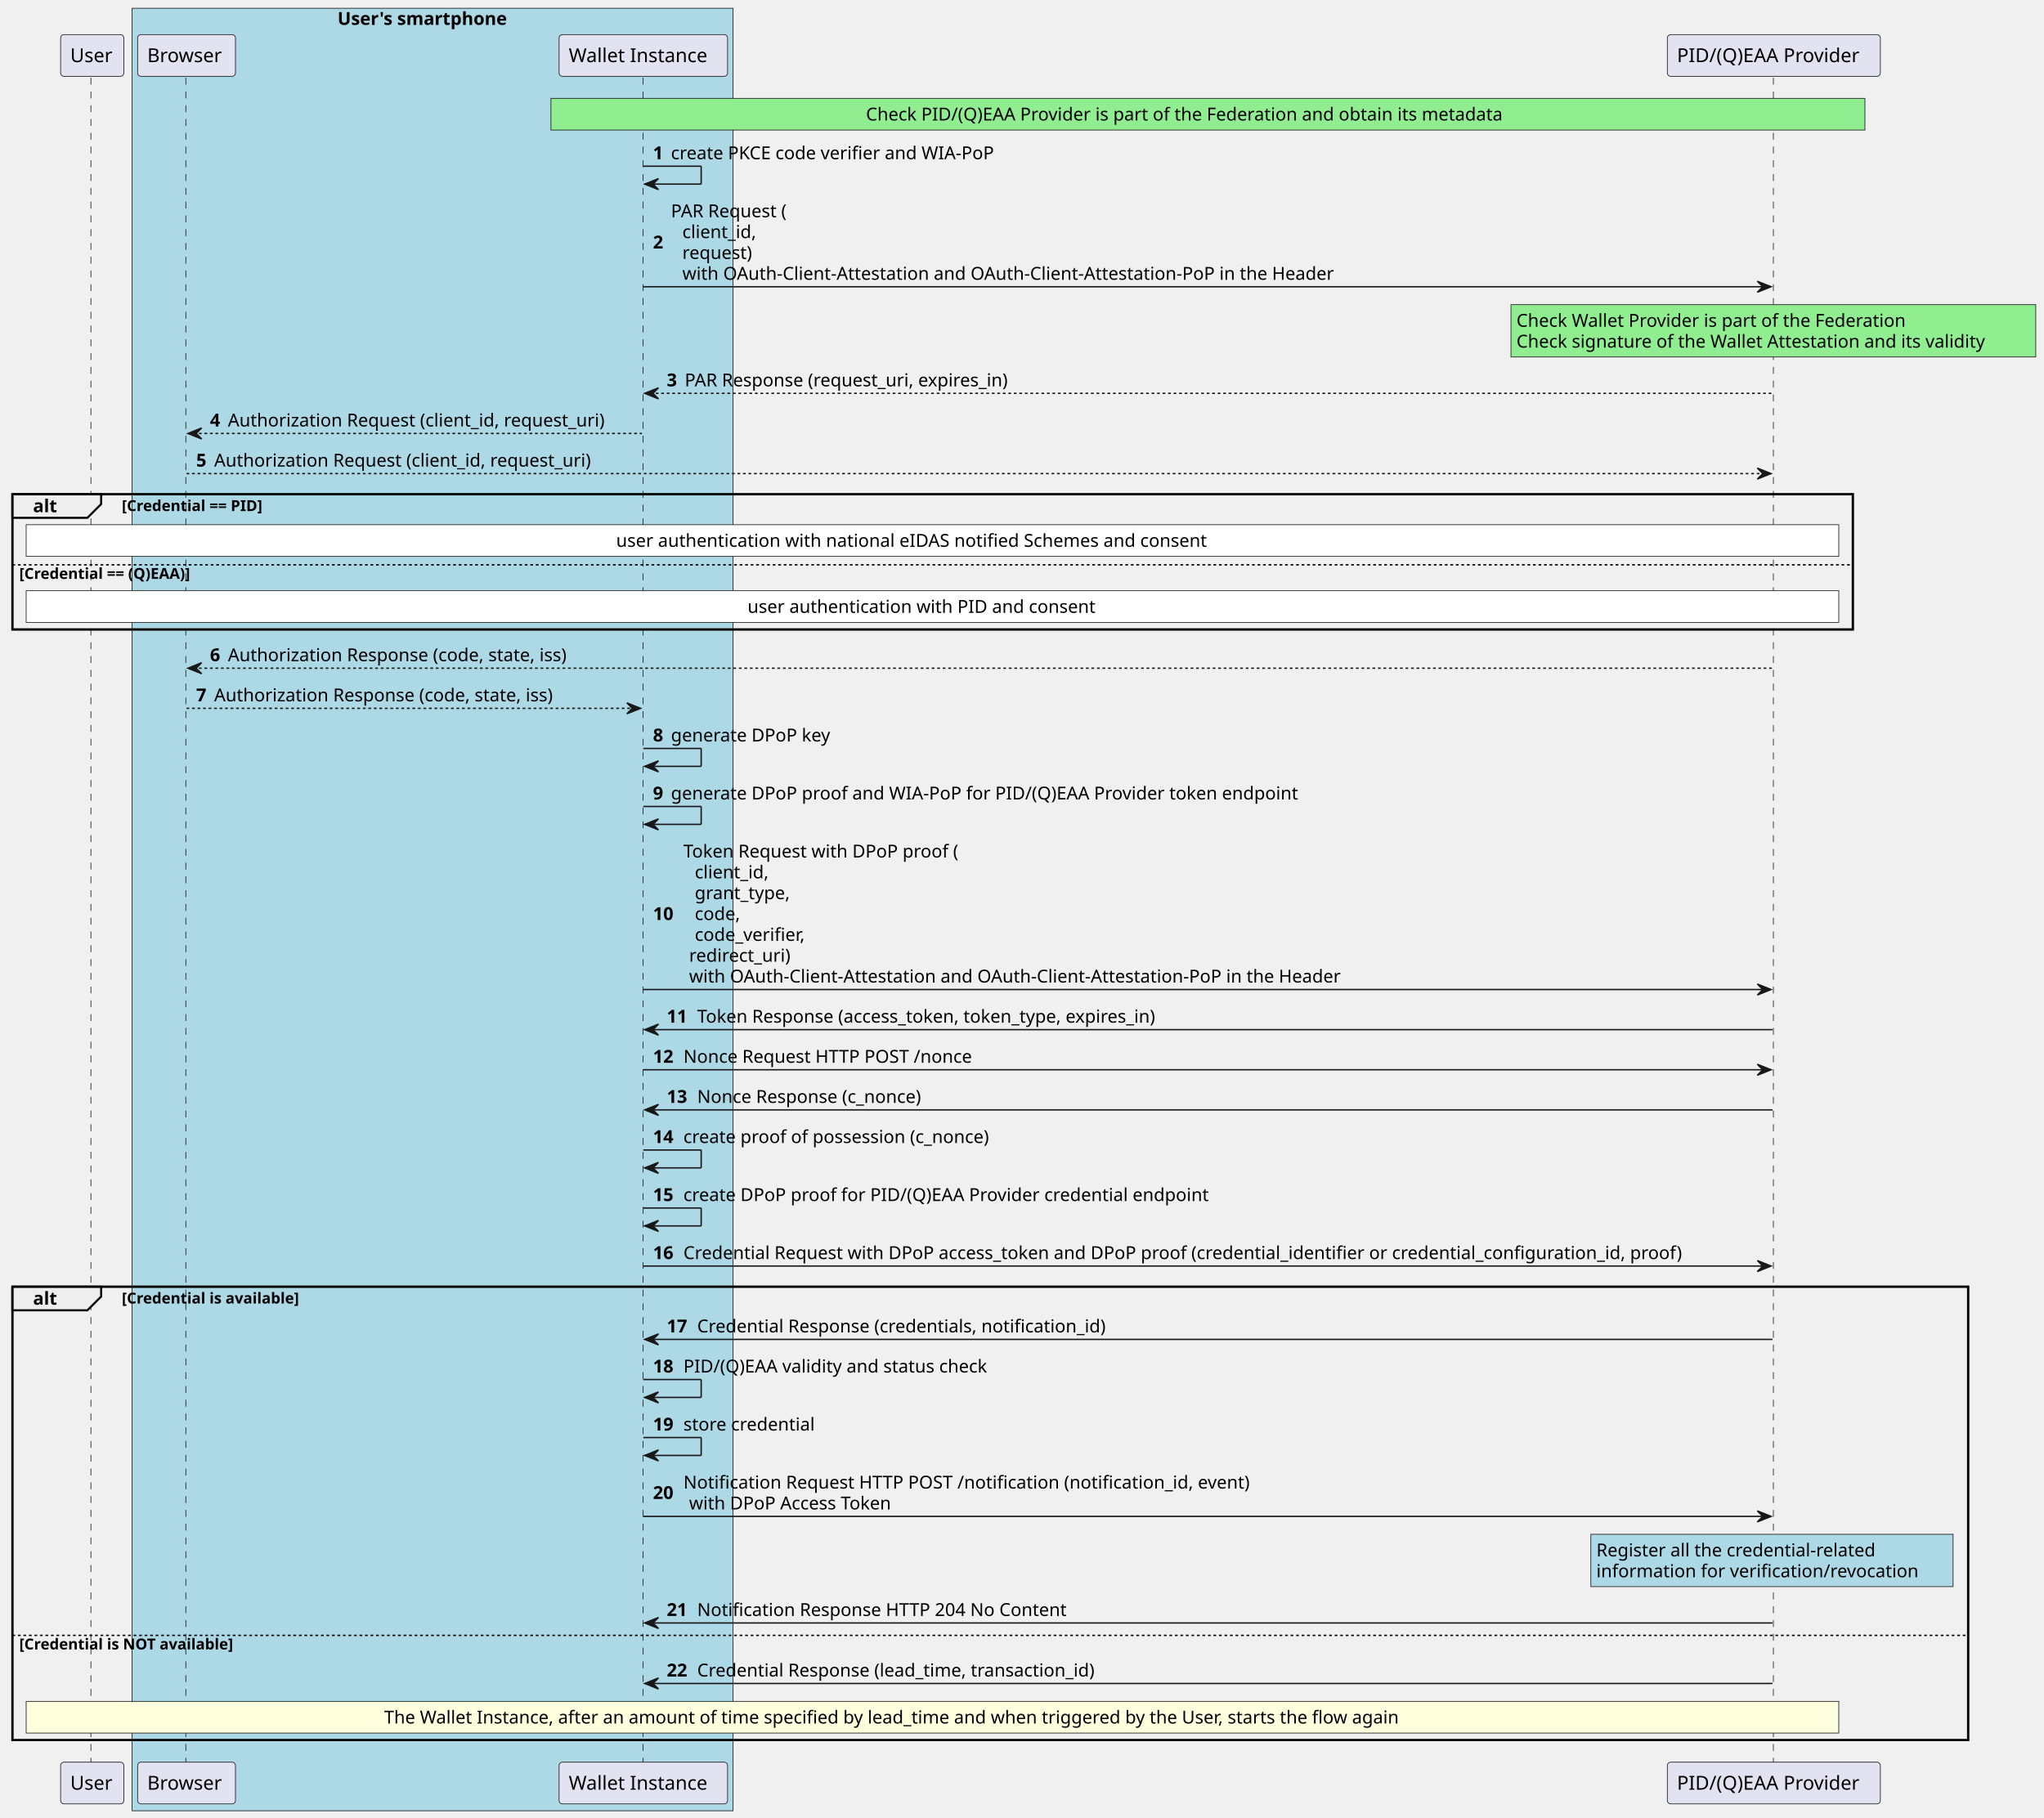
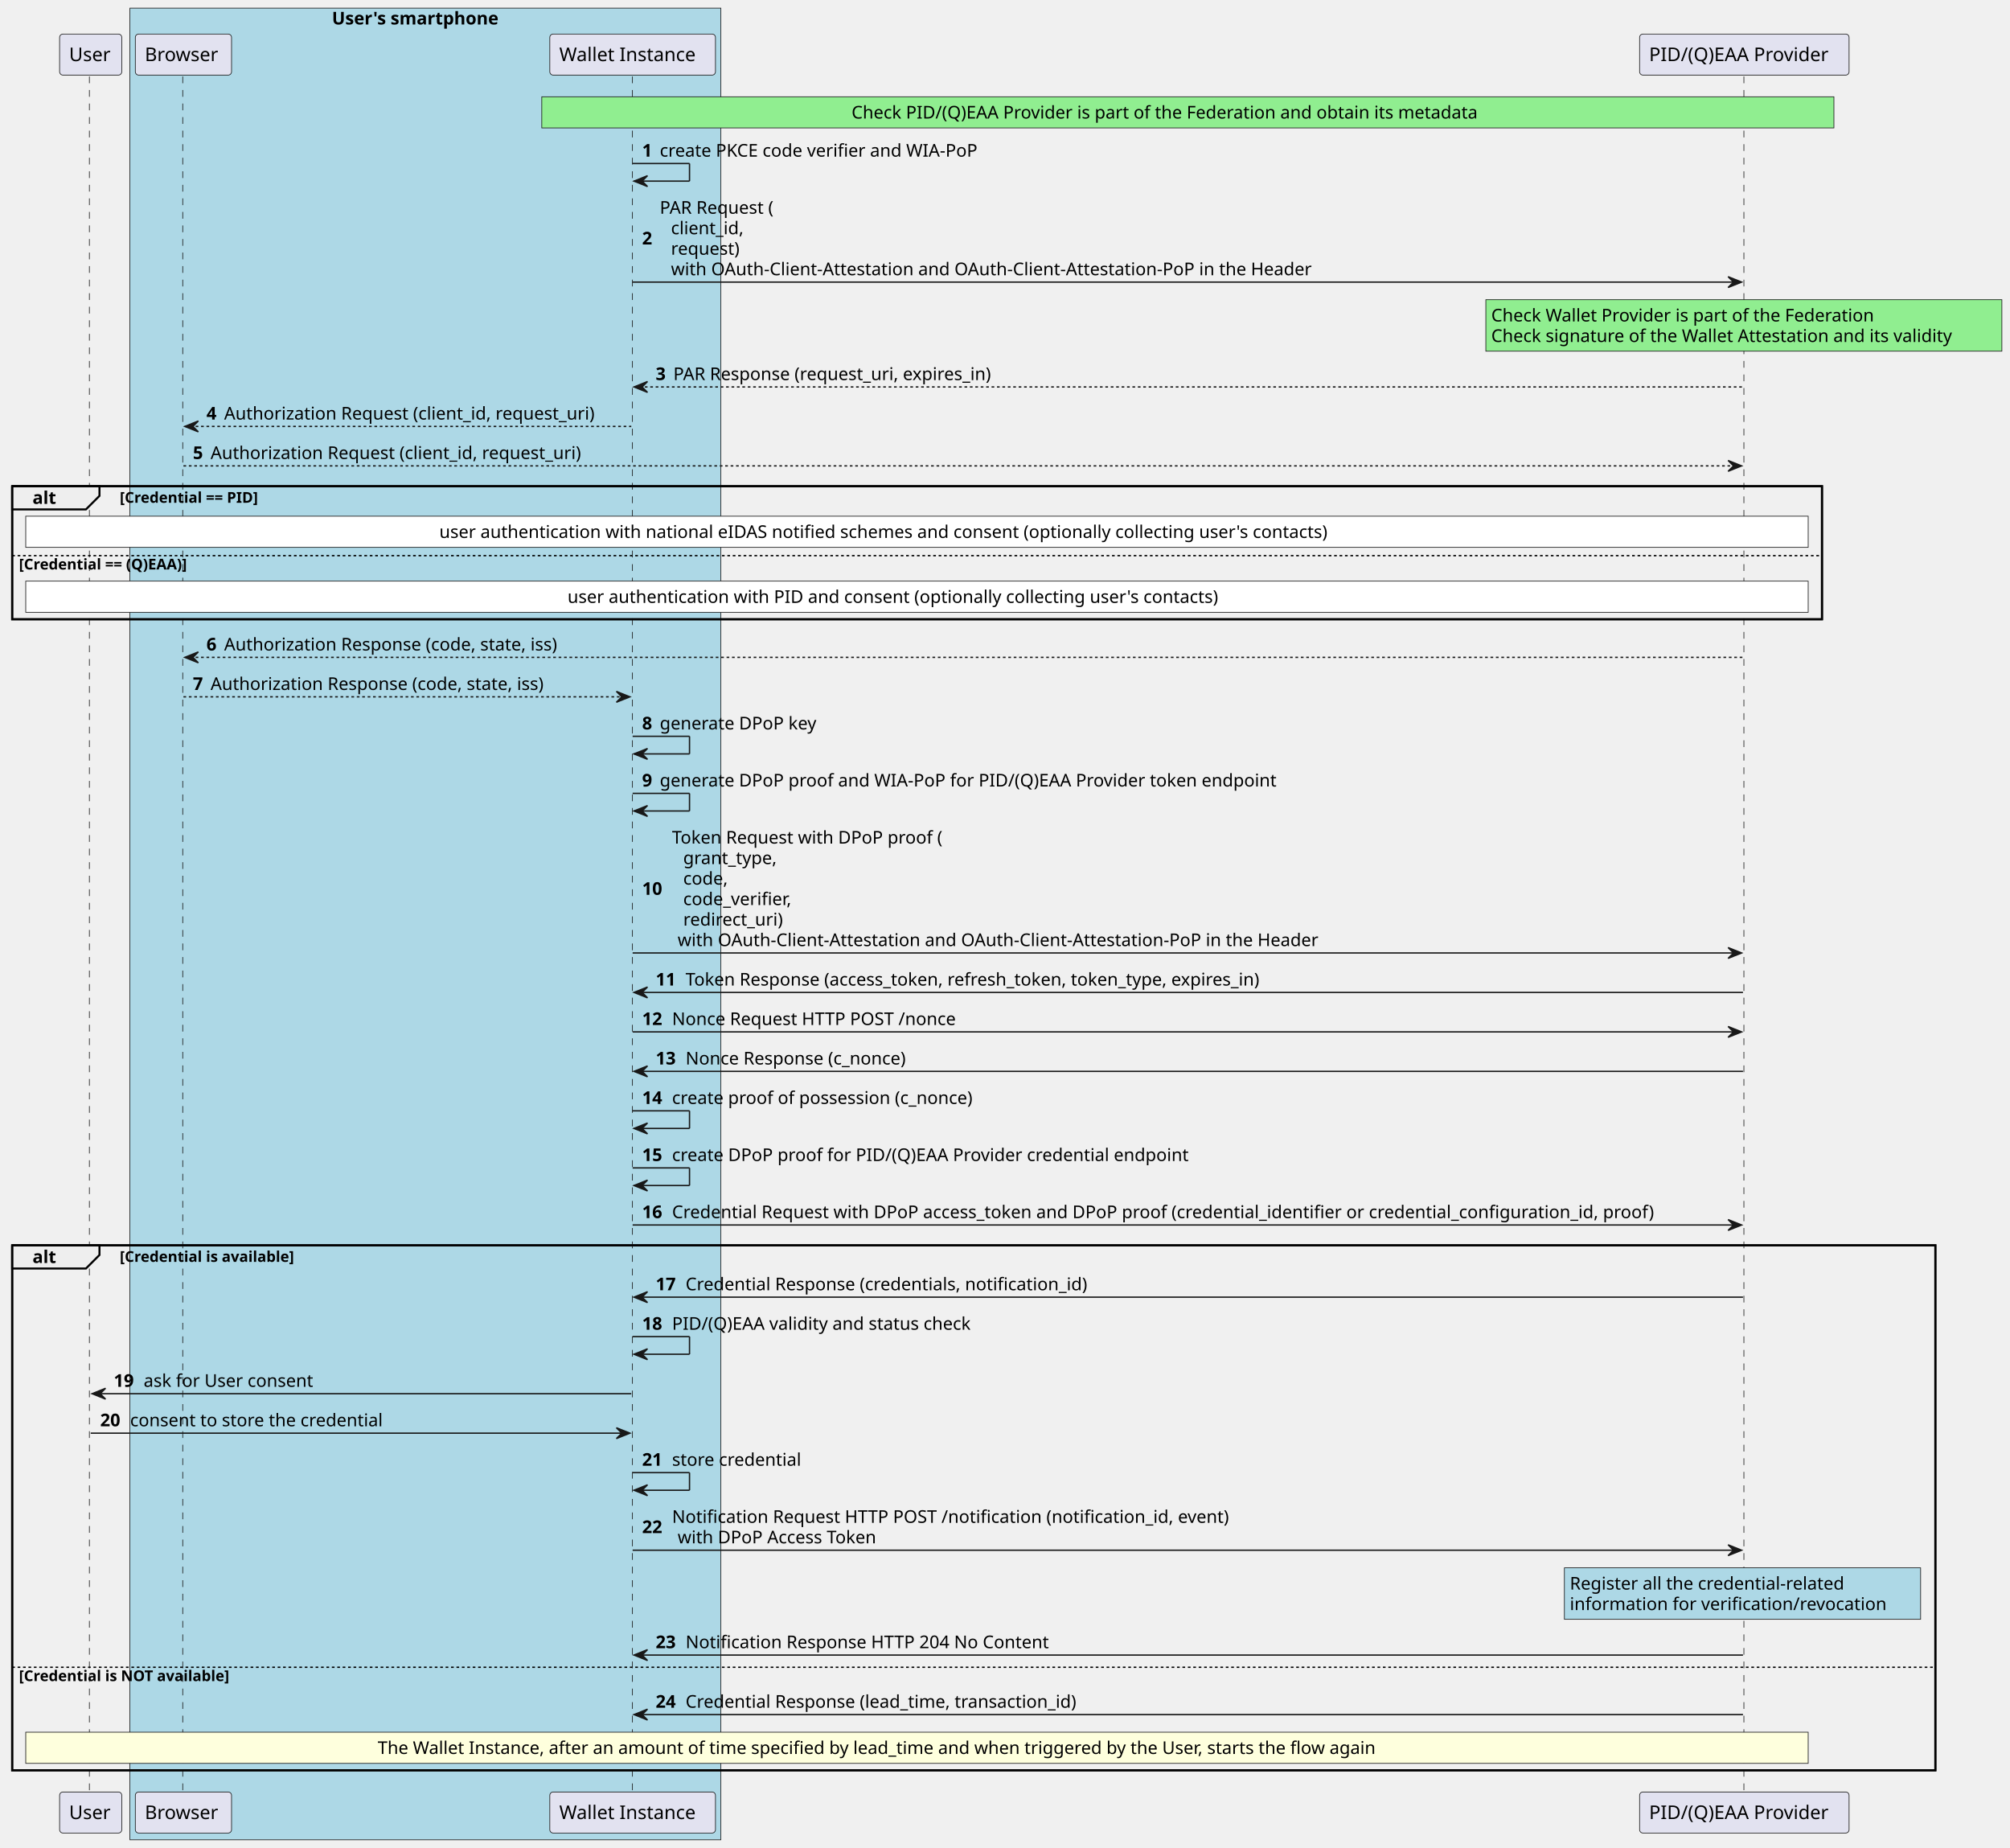
- <svg xmlns="http://www.w3.org/2000/svg" contentStyleType="text/css" data-diagram-type="SEQUENCE" height="1320px" preserveAspectRatio="none" style="width:1484px;height:1320px;background:#FFFFFF;" version="1.1" viewBox="0 0 1484 1320" width="1484px" zoomAndPan="magnify">
+ <svg xmlns="http://www.w3.org/2000/svg" contentStyleType="text/css" data-diagram-type="SEQUENCE" height="1364px" preserveAspectRatio="none" style="width:1484px;height:1364px;background:#FFFFFF;" version="1.1" viewBox="0 0 1484 1364" width="1484px" zoomAndPan="magnify">
  <defs />
  <g>
-     <rect fill="#ADD8E6" height="1308.914" style="stroke:#181818;stroke-width:0.5;" width="436.317" x="95.91" y="6" />
+     <rect fill="#ADD8E6" height="1352.047" style="stroke:#181818;stroke-width:0.5;" width="436.317" x="95.91" y="6" />
    <text fill="#000000" font-family="sans-serif" font-size="13" font-weight="bold" lengthAdjust="spacing" textLength="138.011" x="245.063" y="18.067">User's smartphone</text>
    <rect fill="#FFFFFF" fill-opacity="0" height="98.203" style="stroke:#000000;stroke-width:1.5;" width="1336.188" x="9" y="358.891" />
-     <rect fill="#FFFFFF" fill-opacity="0" height="329.266" style="stroke:#000000;stroke-width:1.5;" width="1419.899" x="9" y="934.352" />
-     <g>
-       <rect fill="#FFFFFF" fill-opacity="0" height="1224.188" width="8" x="62.955" y="56.43" />
-       <line style="stroke:#181818;stroke-width:0.5;stroke-dasharray:5.0,5.0;" x1="66" x2="66" y1="56.43" y2="1280.617" />
-     </g>
-     <g>
-       <rect fill="#FFFFFF" fill-opacity="0" height="1224.188" width="8" x="131.43" y="56.43" />
-       <line style="stroke:#181818;stroke-width:0.5;stroke-dasharray:5.0,5.0;" x1="134.91" x2="134.91" y1="56.43" y2="1280.617" />
-     </g>
-     <g>
-       <rect fill="#FFFFFF" fill-opacity="0" height="1224.188" width="8" x="463.076" y="56.43" />
-       <line style="stroke:#181818;stroke-width:0.5;stroke-dasharray:5.0,5.0;" x1="466.925" x2="466.925" y1="56.43" y2="1280.617" />
-     </g>
-     <g>
-       <rect fill="#FFFFFF" fill-opacity="0" height="1224.188" width="8" x="1283.86" y="56.43" />
-       <line style="stroke:#181818;stroke-width:0.5;stroke-dasharray:5.0,5.0;" x1="1287.532" x2="1287.532" y1="56.43" y2="1280.617" />
+     <rect fill="#FFFFFF" fill-opacity="0" height="387.531" style="stroke:#000000;stroke-width:1.5;" width="1419.899" x="9" y="919.219" />
+     <g>
+       <rect fill="#FFFFFF" fill-opacity="0" height="1267.32" width="8" x="62.955" y="56.43" />
+       <line style="stroke:#181818;stroke-width:0.5;stroke-dasharray:5.0,5.0;" x1="66" x2="66" y1="56.43" y2="1323.75" />
+     </g>
+     <g>
+       <rect fill="#FFFFFF" fill-opacity="0" height="1267.32" width="8" x="131.43" y="56.43" />
+       <line style="stroke:#181818;stroke-width:0.5;stroke-dasharray:5.0,5.0;" x1="134.91" x2="134.91" y1="56.43" y2="1323.75" />
+     </g>
+     <g>
+       <rect fill="#FFFFFF" fill-opacity="0" height="1267.32" width="8" x="463.076" y="56.43" />
+       <line style="stroke:#181818;stroke-width:0.5;stroke-dasharray:5.0,5.0;" x1="466.925" x2="466.925" y1="56.43" y2="1323.75" />
+     </g>
+     <g>
+       <rect fill="#FFFFFF" fill-opacity="0" height="1267.32" width="8" x="1283.86" y="56.43" />
+       <line style="stroke:#181818;stroke-width:0.5;stroke-dasharray:5.0,5.0;" x1="1287.532" x2="1287.532" y1="56.43" y2="1323.75" />
    </g>
    <g>
      <rect fill="#E2E2F0" height="30.297" rx="2.5" ry="2.5" style="stroke:#181818;stroke-width:0.5;" width="45.91" x="44" y="25.133" />
      <text fill="#000000" font-family="sans-serif" font-size="14" lengthAdjust="spacing" textLength="31.91" x="51" y="45.128">User</text>
    </g>
    <g>
-       <rect fill="#E2E2F0" height="30.297" rx="2.5" ry="2.5" style="stroke:#181818;stroke-width:0.5;" width="45.91" x="44" y="1279.617" />
-       <text fill="#000000" font-family="sans-serif" font-size="14" lengthAdjust="spacing" textLength="31.91" x="51" y="1299.612">User</text>
+       <rect fill="#E2E2F0" height="30.297" rx="2.5" ry="2.5" style="stroke:#181818;stroke-width:0.5;" width="45.91" x="44" y="1322.75" />
+       <text fill="#000000" font-family="sans-serif" font-size="14" lengthAdjust="spacing" textLength="31.91" x="51" y="1342.745">User</text>
    </g>
    <g>
      <rect fill="#E2E2F0" height="30.297" rx="2.5" ry="2.5" style="stroke:#181818;stroke-width:0.5;" width="71.039" x="99.91" y="25.133" />
      <text fill="#000000" font-family="sans-serif" font-size="14" lengthAdjust="spacing" textLength="57.039" x="106.91" y="45.128">Browser</text>
    </g>
    <g>
-       <rect fill="#E2E2F0" height="30.297" rx="2.5" ry="2.5" style="stroke:#181818;stroke-width:0.5;" width="71.039" x="99.91" y="1279.617" />
-       <text fill="#000000" font-family="sans-serif" font-size="14" lengthAdjust="spacing" textLength="57.039" x="106.91" y="1299.612">Browser</text>
+       <rect fill="#E2E2F0" height="30.297" rx="2.5" ry="2.5" style="stroke:#181818;stroke-width:0.5;" width="71.039" x="99.91" y="1322.75" />
+       <text fill="#000000" font-family="sans-serif" font-size="14" lengthAdjust="spacing" textLength="57.039" x="106.91" y="1342.745">Browser</text>
    </g>
    <g>
      <rect fill="#E2E2F0" height="30.297" rx="2.5" ry="2.5" style="stroke:#181818;stroke-width:0.5;" width="122.302" x="405.925" y="25.133" />
      <text fill="#000000" font-family="sans-serif" font-size="14" lengthAdjust="spacing" textLength="108.302" x="412.925" y="45.128">Wallet Instance</text>
    </g>
    <g>
-       <rect fill="#E2E2F0" height="30.297" rx="2.5" ry="2.5" style="stroke:#181818;stroke-width:0.5;" width="122.302" x="405.925" y="1279.617" />
-       <text fill="#000000" font-family="sans-serif" font-size="14" lengthAdjust="spacing" textLength="108.302" x="412.925" y="1299.612">Wallet Instance</text>
+       <rect fill="#E2E2F0" height="30.297" rx="2.5" ry="2.5" style="stroke:#181818;stroke-width:0.5;" width="122.302" x="405.925" y="1322.75" />
+       <text fill="#000000" font-family="sans-serif" font-size="14" lengthAdjust="spacing" textLength="108.302" x="412.925" y="1342.745">Wallet Instance</text>
    </g>
    <g>
      <rect fill="#E2E2F0" height="30.297" rx="2.5" ry="2.5" style="stroke:#181818;stroke-width:0.5;" width="154.656" x="1210.532" y="25.133" />
      <text fill="#000000" font-family="sans-serif" font-size="14" lengthAdjust="spacing" textLength="140.656" x="1217.532" y="45.128">PID/(Q)EAA Provider</text>
    </g>
    <g>
-       <rect fill="#E2E2F0" height="30.297" rx="2.5" ry="2.5" style="stroke:#181818;stroke-width:0.5;" width="154.656" x="1210.532" y="1279.617" />
-       <text fill="#000000" font-family="sans-serif" font-size="14" lengthAdjust="spacing" textLength="140.656" x="1217.532" y="1299.612">PID/(Q)EAA Provider</text>
+       <rect fill="#E2E2F0" height="30.297" rx="2.5" ry="2.5" style="stroke:#181818;stroke-width:0.5;" width="154.656" x="1210.532" y="1322.75" />
+       <text fill="#000000" font-family="sans-serif" font-size="14" lengthAdjust="spacing" textLength="140.656" x="1217.532" y="1342.745">PID/(Q)EAA Provider</text>
    </g>
    <rect fill="#90EE90" height="23" style="stroke:#181818;stroke-width:0.5;" width="954" x="400" y="71.43" />
    <text fill="#000000" font-family="sans-serif" font-size="13" lengthAdjust="spacing" textLength="496.837" x="628.713" y="87.497">Check PID/(Q)EAA Provider is part of the Federation and obtain its metadata</text>
    <g>
      <line style="stroke:#181818;stroke-width:1;" x1="467.076" x2="509.076" y1="120.695" y2="120.695" />
      <line style="stroke:#181818;stroke-width:1;" x1="509.076" x2="509.076" y1="120.695" y2="133.695" />
      <line style="stroke:#181818;stroke-width:1;" x1="468.076" x2="509.076" y1="133.695" y2="133.695" />
      <polygon fill="#181818" points="478.076,129.695,468.076,133.695,478.076,137.695,474.076,133.695" style="stroke:#181818;stroke-width:1;" />
      <text fill="#000000" font-family="sans-serif" font-size="13" font-weight="bold" lengthAdjust="spacing" textLength="9.045" x="474.076" y="115.629">1</text>
      <text fill="#000000" font-family="sans-serif" font-size="13" lengthAdjust="spacing" textLength="251.761" x="487.122" y="115.629">create PKCE code verifier and WIA-PoP</text>
    </g>
    <g>
      <polygon fill="#181818" points="1275.86,204.227,1285.86,208.227,1275.86,212.227,1279.86,208.227" style="stroke:#181818;stroke-width:1;" />
      <line style="stroke:#181818;stroke-width:1;" x1="467.076" x2="1281.86" y1="208.227" y2="208.227" />
      <text fill="#000000" font-family="sans-serif" font-size="13" font-weight="bold" lengthAdjust="spacing" textLength="9.045" x="474.076" y="180.461">2</text>
      <text fill="#000000" font-family="sans-serif" font-size="13" lengthAdjust="spacing" textLength="92.492" x="487.122" y="157.762">PAR Request (</text>
      <text fill="#000000" font-family="sans-serif" font-size="13" lengthAdjust="spacing" textLength="58.202" x="495.386" y="172.895">client_id,</text>
      <text fill="#000000" font-family="sans-serif" font-size="13" lengthAdjust="spacing" textLength="54.774" x="495.386" y="188.028">request)</text>
      <text fill="#000000" font-family="sans-serif" font-size="13" lengthAdjust="spacing" textLength="504.759" x="495.386" y="203.161">with OAuth-Client-Attestation and OAuth-Client-Attestation-PoP in the Header</text>
    </g>
    <rect fill="#90EE90" height="38" style="stroke:#181818;stroke-width:0.5;" width="381" x="1097" y="221.227" />
    <text fill="#000000" font-family="sans-serif" font-size="13" lengthAdjust="spacing" textLength="304.941" x="1101" y="237.293">Check Wallet Provider is part of the Federation</text>
    <text fill="#000000" font-family="sans-serif" font-size="13" lengthAdjust="spacing" textLength="368.875" x="1101" y="252.426">Check signature of the Wallet Attestation and its validity</text>
    <g>
      <polygon fill="#181818" points="478.076,281.625,468.076,285.625,478.076,289.625,474.076,285.625" style="stroke:#181818;stroke-width:1;" />
      <line style="stroke:#181818;stroke-width:1;stroke-dasharray:2.0,2.0;" x1="472.076" x2="1286.86" y1="285.625" y2="285.625" />
      <text fill="#000000" font-family="sans-serif" font-size="13" font-weight="bold" lengthAdjust="spacing" textLength="9.045" x="484.076" y="280.559">3</text>
      <text fill="#000000" font-family="sans-serif" font-size="13" lengthAdjust="spacing" textLength="254.877" x="497.122" y="280.559">PAR Response (request_uri, expires_in)</text>
    </g>
    <g>
      <polygon fill="#181818" points="146.43,310.758,136.43,314.758,146.43,318.758,142.43,314.758" style="stroke:#181818;stroke-width:1;" />
      <line style="stroke:#181818;stroke-width:1;stroke-dasharray:2.0,2.0;" x1="140.43" x2="466.076" y1="314.758" y2="314.758" />
      <text fill="#000000" font-family="sans-serif" font-size="13" font-weight="bold" lengthAdjust="spacing" textLength="9.045" x="152.43" y="309.692">4</text>
      <text fill="#000000" font-family="sans-serif" font-size="13" lengthAdjust="spacing" textLength="294.601" x="165.475" y="309.692">Authorization Request (client_id, request_uri)</text>
    </g>
    <g>
      <polygon fill="#181818" points="1275.86,339.891,1285.86,343.891,1275.86,347.891,1279.86,343.891" style="stroke:#181818;stroke-width:1;" />
      <line style="stroke:#181818;stroke-width:1;stroke-dasharray:2.0,2.0;" x1="135.43" x2="1281.86" y1="343.891" y2="343.891" />
      <text fill="#000000" font-family="sans-serif" font-size="13" font-weight="bold" lengthAdjust="spacing" textLength="9.045" x="142.43" y="338.825">5</text>
      <text fill="#000000" font-family="sans-serif" font-size="13" lengthAdjust="spacing" textLength="294.601" x="155.475" y="338.825">Authorization Request (client_id, request_uri)</text>
    </g>
    <path d="M9,358.891 L73.443,358.891 L73.443,366.023 L63.443,376.023 L9,376.023 L9,358.891 " fill="#EEEEEE" style="stroke:#000000;stroke-width:1.5;" />
    <rect fill="#FFFFFF" fill-opacity="0" height="98.203" style="stroke:#000000;stroke-width:1.5;" width="1336.188" x="9" y="358.891" />
    <text fill="#000000" font-family="sans-serif" font-size="13" font-weight="bold" lengthAdjust="spacing" textLength="19.443" x="24" y="371.957">alt</text>
    <text fill="#000000" font-family="sans-serif" font-size="11" font-weight="bold" lengthAdjust="spacing" textLength="121.779" x="88.443" y="371.101">[Credential == PID]</text>
    <rect fill="#FFFFFF" height="23" style="stroke:#181818;stroke-width:0.5;" width="1316" x="19" y="381.023" />
-     <text fill="#000000" font-family="sans-serif" font-size="13" lengthAdjust="spacing" textLength="459.488" x="447.35" y="397.09">user authentication with national eIDAS notified Schemes and consent</text>
+     <text fill="#000000" font-family="sans-serif" font-size="13" lengthAdjust="spacing" textLength="705.466" x="324.361" y="397.09">user authentication with national eIDAS notified schemes and consent (optionally collecting user's contacts)</text>
    <line style="stroke:#000000;stroke-width:1;stroke-dasharray:2.0,2.0;" x1="9" x2="1345.188" y1="410.156" y2="410.156" />
    <text fill="#000000" font-family="sans-serif" font-size="11" font-weight="bold" lengthAdjust="spacing" textLength="149.467" x="14" y="420.367">[Credential == (Q)EAA)]</text>
    <rect fill="#FFFFFF" height="23" style="stroke:#181818;stroke-width:0.5;" width="1316" x="19" y="428.961" />
-     <text fill="#000000" font-family="sans-serif" font-size="13" lengthAdjust="spacing" textLength="268.69" x="542.749" y="445.028">user authentication with PID and consent</text>
+     <text fill="#000000" font-family="sans-serif" font-size="13" lengthAdjust="spacing" textLength="516.147" x="419.021" y="445.028">user authentication with PID and consent (optionally collecting user's contacts)</text>
    <g>
      <polygon fill="#181818" points="146.43,481.227,136.43,485.227,146.43,489.227,142.43,485.227" style="stroke:#181818;stroke-width:1;" />
      <line style="stroke:#181818;stroke-width:1;stroke-dasharray:2.0,2.0;" x1="140.43" x2="1286.86" y1="485.227" y2="485.227" />
      <text fill="#000000" font-family="sans-serif" font-size="13" font-weight="bold" lengthAdjust="spacing" textLength="9.045" x="152.43" y="480.161">6</text>
      <text fill="#000000" font-family="sans-serif" font-size="13" lengthAdjust="spacing" textLength="266.468" x="165.475" y="480.161">Authorization Response (code, state, iss)</text>
    </g>
    <g>
      <polygon fill="#181818" points="455.076,510.359,465.076,514.359,455.076,518.359,459.076,514.359" style="stroke:#181818;stroke-width:1;" />
      <line style="stroke:#181818;stroke-width:1;stroke-dasharray:2.0,2.0;" x1="135.43" x2="461.076" y1="514.359" y2="514.359" />
      <text fill="#000000" font-family="sans-serif" font-size="13" font-weight="bold" lengthAdjust="spacing" textLength="9.045" x="142.43" y="509.293">7</text>
      <text fill="#000000" font-family="sans-serif" font-size="13" lengthAdjust="spacing" textLength="266.468" x="155.475" y="509.293">Authorization Response (code, state, iss)</text>
    </g>
    <g>
      <line style="stroke:#181818;stroke-width:1;" x1="467.076" x2="509.076" y1="543.492" y2="543.492" />
      <line style="stroke:#181818;stroke-width:1;" x1="509.076" x2="509.076" y1="543.492" y2="556.492" />
      <line style="stroke:#181818;stroke-width:1;" x1="468.076" x2="509.076" y1="556.492" y2="556.492" />
      <polygon fill="#181818" points="478.076,552.492,468.076,556.492,478.076,560.492,474.076,556.492" style="stroke:#181818;stroke-width:1;" />
      <text fill="#000000" font-family="sans-serif" font-size="13" font-weight="bold" lengthAdjust="spacing" textLength="9.045" x="474.076" y="538.426">8</text>
      <text fill="#000000" font-family="sans-serif" font-size="13" lengthAdjust="spacing" textLength="124.02" x="487.122" y="538.426">generate DPoP key</text>
    </g>
    <g>
      <line style="stroke:#181818;stroke-width:1;" x1="467.076" x2="509.076" y1="585.625" y2="585.625" />
      <line style="stroke:#181818;stroke-width:1;" x1="509.076" x2="509.076" y1="585.625" y2="598.625" />
      <line style="stroke:#181818;stroke-width:1;" x1="468.076" x2="509.076" y1="598.625" y2="598.625" />
      <polygon fill="#181818" points="478.076,594.625,468.076,598.625,478.076,602.625,474.076,598.625" style="stroke:#181818;stroke-width:1;" />
      <text fill="#000000" font-family="sans-serif" font-size="13" font-weight="bold" lengthAdjust="spacing" textLength="9.045" x="474.076" y="580.559">9</text>
      <text fill="#000000" font-family="sans-serif" font-size="13" lengthAdjust="spacing" textLength="480.981" x="487.122" y="580.559">generate DPoP proof and WIA-PoP for PID/(Q)EAA Provider token endpoint</text>
    </g>
    <g>
-       <polygon fill="#181818" points="1275.86,714.555,1285.86,718.555,1275.86,722.555,1279.86,718.555" style="stroke:#181818;stroke-width:1;" />
-       <line style="stroke:#181818;stroke-width:1;" x1="467.076" x2="1281.86" y1="718.555" y2="718.555" />
-       <text fill="#000000" font-family="sans-serif" font-size="13" font-weight="bold" lengthAdjust="spacing" textLength="18.091" x="474.076" y="668.09">10</text>
+       <polygon fill="#181818" points="1275.86,699.422,1285.86,703.422,1275.86,707.422,1279.86,703.422" style="stroke:#181818;stroke-width:1;" />
+       <line style="stroke:#181818;stroke-width:1;" x1="467.076" x2="1281.86" y1="703.422" y2="703.422" />
+       <text fill="#000000" font-family="sans-serif" font-size="13" font-weight="bold" lengthAdjust="spacing" textLength="18.091" x="474.076" y="660.524">10</text>
      <text fill="#000000" font-family="sans-serif" font-size="13" lengthAdjust="spacing" textLength="214.087" x="496.167" y="622.692">Token Request with DPoP proof (</text>
-       <text fill="#000000" font-family="sans-serif" font-size="13" lengthAdjust="spacing" textLength="58.202" x="504.432" y="637.825">client_id,</text>
-       <text fill="#000000" font-family="sans-serif" font-size="13" lengthAdjust="spacing" textLength="74.572" x="504.432" y="652.957">grant_type,</text>
-       <text fill="#000000" font-family="sans-serif" font-size="13" lengthAdjust="spacing" textLength="35.483" x="504.432" y="668.09">code,</text>
-       <text fill="#000000" font-family="sans-serif" font-size="13" lengthAdjust="spacing" textLength="88.163" x="504.432" y="683.223">code_verifier,</text>
-       <text fill="#000000" font-family="sans-serif" font-size="13" lengthAdjust="spacing" textLength="79.561" x="500.299" y="698.356">redirect_uri)</text>
-       <text fill="#000000" font-family="sans-serif" font-size="13" lengthAdjust="spacing" textLength="504.759" x="500.299" y="713.489">with OAuth-Client-Attestation and OAuth-Client-Attestation-PoP in the Header</text>
-     </g>
-     <g>
-       <polygon fill="#181818" points="478.076,743.688,468.076,747.688,478.076,751.688,474.076,747.688" style="stroke:#181818;stroke-width:1;" />
-       <line style="stroke:#181818;stroke-width:1;" x1="472.076" x2="1286.86" y1="747.688" y2="747.688" />
-       <text fill="#000000" font-family="sans-serif" font-size="13" font-weight="bold" lengthAdjust="spacing" textLength="18.091" x="484.076" y="742.622">11</text>
-       <text fill="#000000" font-family="sans-serif" font-size="13" lengthAdjust="spacing" textLength="363.118" x="506.167" y="742.622">Token Response (access_token, token_type, expires_in)</text>
-     </g>
-     <g>
-       <polygon fill="#181818" points="1275.86,772.82,1285.86,776.82,1275.86,780.82,1279.86,776.82" style="stroke:#181818;stroke-width:1;" />
-       <line style="stroke:#181818;stroke-width:1;" x1="467.076" x2="1281.86" y1="776.82" y2="776.82" />
-       <text fill="#000000" font-family="sans-serif" font-size="13" font-weight="bold" lengthAdjust="spacing" textLength="18.091" x="474.076" y="771.754">12</text>
-       <text fill="#000000" font-family="sans-serif" font-size="13" lengthAdjust="spacing" textLength="222.701" x="496.167" y="771.754">Nonce Request HTTP POST /nonce</text>
-     </g>
-     <g>
-       <polygon fill="#181818" points="478.076,801.953,468.076,805.953,478.076,809.953,474.076,805.953" style="stroke:#181818;stroke-width:1;" />
-       <line style="stroke:#181818;stroke-width:1;" x1="472.076" x2="1286.86" y1="805.953" y2="805.953" />
-       <text fill="#000000" font-family="sans-serif" font-size="13" font-weight="bold" lengthAdjust="spacing" textLength="18.091" x="484.076" y="800.887">13</text>
-       <text fill="#000000" font-family="sans-serif" font-size="13" lengthAdjust="spacing" textLength="175.716" x="506.167" y="800.887">Nonce Response (c_nonce)</text>
-     </g>
-     <g>
-       <line style="stroke:#181818;stroke-width:1;" x1="467.076" x2="509.076" y1="835.086" y2="835.086" />
-       <line style="stroke:#181818;stroke-width:1;" x1="509.076" x2="509.076" y1="835.086" y2="848.086" />
-       <line style="stroke:#181818;stroke-width:1;" x1="468.076" x2="509.076" y1="848.086" y2="848.086" />
-       <polygon fill="#181818" points="478.076,844.086,468.076,848.086,478.076,852.086,474.076,848.086" style="stroke:#181818;stroke-width:1;" />
-       <text fill="#000000" font-family="sans-serif" font-size="13" font-weight="bold" lengthAdjust="spacing" textLength="18.091" x="474.076" y="830.02">14</text>
-       <text fill="#000000" font-family="sans-serif" font-size="13" lengthAdjust="spacing" textLength="239.161" x="496.167" y="830.02">create proof of possession (c_nonce)</text>
-     </g>
-     <g>
-       <line style="stroke:#181818;stroke-width:1;" x1="467.076" x2="509.076" y1="877.219" y2="877.219" />
-       <line style="stroke:#181818;stroke-width:1;" x1="509.076" x2="509.076" y1="877.219" y2="890.219" />
-       <line style="stroke:#181818;stroke-width:1;" x1="468.076" x2="509.076" y1="890.219" y2="890.219" />
-       <polygon fill="#181818" points="478.076,886.219,468.076,890.219,478.076,894.219,474.076,890.219" style="stroke:#181818;stroke-width:1;" />
-       <text fill="#000000" font-family="sans-serif" font-size="13" font-weight="bold" lengthAdjust="spacing" textLength="18.091" x="474.076" y="872.153">15</text>
-       <text fill="#000000" font-family="sans-serif" font-size="13" lengthAdjust="spacing" textLength="405.463" x="496.167" y="872.153">create DPoP proof for PID/(Q)EAA Provider credential endpoint</text>
-     </g>
-     <g>
-       <polygon fill="#181818" points="1275.86,915.352,1285.86,919.352,1275.86,923.352,1279.86,919.352" style="stroke:#181818;stroke-width:1;" />
-       <line style="stroke:#181818;stroke-width:1;" x1="467.076" x2="1281.86" y1="919.352" y2="919.352" />
-       <text fill="#000000" font-family="sans-serif" font-size="13" font-weight="bold" lengthAdjust="spacing" textLength="18.091" x="474.076" y="914.286">16</text>
-       <text fill="#000000" font-family="sans-serif" font-size="13" lengthAdjust="spacing" textLength="774.693" x="496.167" y="914.286">Credential Request with DPoP access_token and DPoP proof (credential_identifier or credential_configuration_id, proof)</text>
-     </g>
-     <path d="M9,934.352 L73.443,934.352 L73.443,941.484 L63.443,951.484 L9,951.484 L9,934.352 " fill="#EEEEEE" style="stroke:#000000;stroke-width:1.5;" />
-     <rect fill="#FFFFFF" fill-opacity="0" height="329.266" style="stroke:#000000;stroke-width:1.5;" width="1419.899" x="9" y="934.352" />
-     <text fill="#000000" font-family="sans-serif" font-size="13" font-weight="bold" lengthAdjust="spacing" textLength="19.443" x="24" y="947.418">alt</text>
-     <text fill="#000000" font-family="sans-serif" font-size="11" font-weight="bold" lengthAdjust="spacing" textLength="148.462" x="88.443" y="946.562">[Credential is available]</text>
-     <g>
-       <polygon fill="#181818" points="478.076,968.617,468.076,972.617,478.076,976.617,474.076,972.617" style="stroke:#181818;stroke-width:1;" />
-       <line style="stroke:#181818;stroke-width:1;" x1="472.076" x2="1286.86" y1="972.617" y2="972.617" />
-       <text fill="#000000" font-family="sans-serif" font-size="13" font-weight="bold" lengthAdjust="spacing" textLength="18.091" x="484.076" y="967.551">17</text>
-       <text fill="#000000" font-family="sans-serif" font-size="13" lengthAdjust="spacing" textLength="320.398" x="506.167" y="967.551">Credential Response (credentials, notification_id)</text>
-     </g>
-     <g>
-       <line style="stroke:#181818;stroke-width:1;" x1="467.076" x2="509.076" y1="1001.75" y2="1001.75" />
-       <line style="stroke:#181818;stroke-width:1;" x1="509.076" x2="509.076" y1="1001.75" y2="1014.75" />
-       <line style="stroke:#181818;stroke-width:1;" x1="468.076" x2="509.076" y1="1014.75" y2="1014.75" />
-       <polygon fill="#181818" points="478.076,1010.75,468.076,1014.75,478.076,1018.75,474.076,1014.75" style="stroke:#181818;stroke-width:1;" />
-       <text fill="#000000" font-family="sans-serif" font-size="13" font-weight="bold" lengthAdjust="spacing" textLength="18.091" x="474.076" y="996.684">18</text>
-       <text fill="#000000" font-family="sans-serif" font-size="13" lengthAdjust="spacing" textLength="238.97" x="496.167" y="996.684">PID/(Q)EAA validity and status check</text>
-     </g>
-     <g>
-       <line style="stroke:#181818;stroke-width:1;" x1="467.076" x2="509.076" y1="1043.883" y2="1043.883" />
-       <line style="stroke:#181818;stroke-width:1;" x1="509.076" x2="509.076" y1="1043.883" y2="1056.883" />
-       <line style="stroke:#181818;stroke-width:1;" x1="468.076" x2="509.076" y1="1056.883" y2="1056.883" />
-       <polygon fill="#181818" points="478.076,1052.883,468.076,1056.883,478.076,1060.883,474.076,1056.883" style="stroke:#181818;stroke-width:1;" />
-       <text fill="#000000" font-family="sans-serif" font-size="13" font-weight="bold" lengthAdjust="spacing" textLength="18.091" x="474.076" y="1038.817">19</text>
-       <text fill="#000000" font-family="sans-serif" font-size="13" lengthAdjust="spacing" textLength="102.565" x="496.167" y="1038.817">store credential</text>
-     </g>
-     <g>
-       <polygon fill="#181818" points="1275.86,1097.148,1285.86,1101.148,1275.86,1105.148,1279.86,1101.148" style="stroke:#181818;stroke-width:1;" />
-       <line style="stroke:#181818;stroke-width:1;" x1="467.076" x2="1281.86" y1="1101.148" y2="1101.148" />
-       <text fill="#000000" font-family="sans-serif" font-size="13" font-weight="bold" lengthAdjust="spacing" textLength="18.091" x="474.076" y="1088.516">20</text>
-       <text fill="#000000" font-family="sans-serif" font-size="13" lengthAdjust="spacing" textLength="440.794" x="496.167" y="1080.95">Notification Request HTTP POST /notification (notification_id, event)</text>
-       <text fill="#000000" font-family="sans-serif" font-size="13" lengthAdjust="spacing" textLength="158.012" x="500.299" y="1096.082">with DPoP Access Token</text>
-     </g>
-     <rect fill="#ADD8E6" height="38" style="stroke:#181818;stroke-width:0.5;" width="263" x="1155" y="1114.148" />
-     <text fill="#000000" font-family="sans-serif" font-size="13" lengthAdjust="spacing" textLength="219.254" x="1159" y="1130.215">Register all the credential-related</text>
-     <text fill="#000000" font-family="sans-serif" font-size="13" lengthAdjust="spacing" textLength="247.635" x="1159" y="1145.348">information for verification/revocation</text>
-     <g>
-       <polygon fill="#181818" points="478.076,1174.547,468.076,1178.547,478.076,1182.547,474.076,1178.547" style="stroke:#181818;stroke-width:1;" />
-       <line style="stroke:#181818;stroke-width:1;" x1="472.076" x2="1286.86" y1="1178.547" y2="1178.547" />
-       <text fill="#000000" font-family="sans-serif" font-size="13" font-weight="bold" lengthAdjust="spacing" textLength="18.091" x="484.076" y="1173.481">21</text>
-       <text fill="#000000" font-family="sans-serif" font-size="13" lengthAdjust="spacing" textLength="285.962" x="506.167" y="1173.481">Notification Response HTTP 204 No Content</text>
-     </g>
-     <line style="stroke:#000000;stroke-width:1;stroke-dasharray:2.0,2.0;" x1="9" x2="1428.899" y1="1187.547" y2="1187.547" />
-     <text fill="#000000" font-family="sans-serif" font-size="11" font-weight="bold" lengthAdjust="spacing" textLength="178.352" x="14" y="1197.757">[Credential is NOT available]</text>
-     <g>
-       <polygon fill="#181818" points="478.076,1218.484,468.076,1222.484,478.076,1226.484,474.076,1222.484" style="stroke:#181818;stroke-width:1;" />
-       <line style="stroke:#181818;stroke-width:1;" x1="472.076" x2="1286.86" y1="1222.484" y2="1222.484" />
-       <text fill="#000000" font-family="sans-serif" font-size="13" font-weight="bold" lengthAdjust="spacing" textLength="18.091" x="484.076" y="1217.418">22</text>
-       <text fill="#000000" font-family="sans-serif" font-size="13" lengthAdjust="spacing" textLength="312.387" x="506.167" y="1217.418">Credential Response (lead_time, transaction_id)</text>
-     </g>
-     <rect fill="#FEFFDD" height="23" style="stroke:#181818;stroke-width:0.5;" width="1316" x="19" y="1235.484" />
-     <text fill="#000000" font-family="sans-serif" font-size="13" lengthAdjust="spacing" textLength="796.46" x="278.865" y="1251.551">The Wallet Instance, after an amount of time specified by lead_time and when triggered by the User, starts the flow again</text>
+       <text fill="#000000" font-family="sans-serif" font-size="13" lengthAdjust="spacing" textLength="74.572" x="504.432" y="637.825">grant_type,</text>
+       <text fill="#000000" font-family="sans-serif" font-size="13" lengthAdjust="spacing" textLength="35.483" x="504.432" y="652.957">code,</text>
+       <text fill="#000000" font-family="sans-serif" font-size="13" lengthAdjust="spacing" textLength="88.163" x="504.432" y="668.09">code_verifier,</text>
+       <text fill="#000000" font-family="sans-serif" font-size="13" lengthAdjust="spacing" textLength="79.561" x="504.432" y="683.223">redirect_uri)</text>
+       <text fill="#000000" font-family="sans-serif" font-size="13" lengthAdjust="spacing" textLength="504.759" x="500.299" y="698.356">with OAuth-Client-Attestation and OAuth-Client-Attestation-PoP in the Header</text>
+     </g>
+     <g>
+       <polygon fill="#181818" points="478.076,728.555,468.076,732.555,478.076,736.555,474.076,732.555" style="stroke:#181818;stroke-width:1;" />
+       <line style="stroke:#181818;stroke-width:1;" x1="472.076" x2="1286.86" y1="732.555" y2="732.555" />
+       <text fill="#000000" font-family="sans-serif" font-size="13" font-weight="bold" lengthAdjust="spacing" textLength="18.091" x="484.076" y="727.489">11</text>
+       <text fill="#000000" font-family="sans-serif" font-size="13" lengthAdjust="spacing" textLength="460.973" x="506.167" y="727.489">Token Response (access_token, refresh_token, token_type, expires_in)</text>
+     </g>
+     <g>
+       <polygon fill="#181818" points="1275.86,757.688,1285.86,761.688,1275.86,765.688,1279.86,761.688" style="stroke:#181818;stroke-width:1;" />
+       <line style="stroke:#181818;stroke-width:1;" x1="467.076" x2="1281.86" y1="761.688" y2="761.688" />
+       <text fill="#000000" font-family="sans-serif" font-size="13" font-weight="bold" lengthAdjust="spacing" textLength="18.091" x="474.076" y="756.622">12</text>
+       <text fill="#000000" font-family="sans-serif" font-size="13" lengthAdjust="spacing" textLength="222.701" x="496.167" y="756.622">Nonce Request HTTP POST /nonce</text>
+     </g>
+     <g>
+       <polygon fill="#181818" points="478.076,786.82,468.076,790.82,478.076,794.82,474.076,790.82" style="stroke:#181818;stroke-width:1;" />
+       <line style="stroke:#181818;stroke-width:1;" x1="472.076" x2="1286.86" y1="790.82" y2="790.82" />
+       <text fill="#000000" font-family="sans-serif" font-size="13" font-weight="bold" lengthAdjust="spacing" textLength="18.091" x="484.076" y="785.754">13</text>
+       <text fill="#000000" font-family="sans-serif" font-size="13" lengthAdjust="spacing" textLength="175.716" x="506.167" y="785.754">Nonce Response (c_nonce)</text>
+     </g>
+     <g>
+       <line style="stroke:#181818;stroke-width:1;" x1="467.076" x2="509.076" y1="819.953" y2="819.953" />
+       <line style="stroke:#181818;stroke-width:1;" x1="509.076" x2="509.076" y1="819.953" y2="832.953" />
+       <line style="stroke:#181818;stroke-width:1;" x1="468.076" x2="509.076" y1="832.953" y2="832.953" />
+       <polygon fill="#181818" points="478.076,828.953,468.076,832.953,478.076,836.953,474.076,832.953" style="stroke:#181818;stroke-width:1;" />
+       <text fill="#000000" font-family="sans-serif" font-size="13" font-weight="bold" lengthAdjust="spacing" textLength="18.091" x="474.076" y="814.887">14</text>
+       <text fill="#000000" font-family="sans-serif" font-size="13" lengthAdjust="spacing" textLength="239.161" x="496.167" y="814.887">create proof of possession (c_nonce)</text>
+     </g>
+     <g>
+       <line style="stroke:#181818;stroke-width:1;" x1="467.076" x2="509.076" y1="862.086" y2="862.086" />
+       <line style="stroke:#181818;stroke-width:1;" x1="509.076" x2="509.076" y1="862.086" y2="875.086" />
+       <line style="stroke:#181818;stroke-width:1;" x1="468.076" x2="509.076" y1="875.086" y2="875.086" />
+       <polygon fill="#181818" points="478.076,871.086,468.076,875.086,478.076,879.086,474.076,875.086" style="stroke:#181818;stroke-width:1;" />
+       <text fill="#000000" font-family="sans-serif" font-size="13" font-weight="bold" lengthAdjust="spacing" textLength="18.091" x="474.076" y="857.02">15</text>
+       <text fill="#000000" font-family="sans-serif" font-size="13" lengthAdjust="spacing" textLength="405.463" x="496.167" y="857.02">create DPoP proof for PID/(Q)EAA Provider credential endpoint</text>
+     </g>
+     <g>
+       <polygon fill="#181818" points="1275.86,900.219,1285.86,904.219,1275.86,908.219,1279.86,904.219" style="stroke:#181818;stroke-width:1;" />
+       <line style="stroke:#181818;stroke-width:1;" x1="467.076" x2="1281.86" y1="904.219" y2="904.219" />
+       <text fill="#000000" font-family="sans-serif" font-size="13" font-weight="bold" lengthAdjust="spacing" textLength="18.091" x="474.076" y="899.153">16</text>
+       <text fill="#000000" font-family="sans-serif" font-size="13" lengthAdjust="spacing" textLength="774.693" x="496.167" y="899.153">Credential Request with DPoP access_token and DPoP proof (credential_identifier or credential_configuration_id, proof)</text>
+     </g>
+     <path d="M9,919.219 L73.443,919.219 L73.443,926.352 L63.443,936.352 L9,936.352 L9,919.219 " fill="#EEEEEE" style="stroke:#000000;stroke-width:1.5;" />
+     <rect fill="#FFFFFF" fill-opacity="0" height="387.531" style="stroke:#000000;stroke-width:1.5;" width="1419.899" x="9" y="919.219" />
+     <text fill="#000000" font-family="sans-serif" font-size="13" font-weight="bold" lengthAdjust="spacing" textLength="19.443" x="24" y="932.286">alt</text>
+     <text fill="#000000" font-family="sans-serif" font-size="11" font-weight="bold" lengthAdjust="spacing" textLength="148.462" x="88.443" y="931.429">[Credential is available]</text>
+     <g>
+       <polygon fill="#181818" points="478.076,953.484,468.076,957.484,478.076,961.484,474.076,957.484" style="stroke:#181818;stroke-width:1;" />
+       <line style="stroke:#181818;stroke-width:1;" x1="472.076" x2="1286.86" y1="957.484" y2="957.484" />
+       <text fill="#000000" font-family="sans-serif" font-size="13" font-weight="bold" lengthAdjust="spacing" textLength="18.091" x="484.076" y="952.418">17</text>
+       <text fill="#000000" font-family="sans-serif" font-size="13" lengthAdjust="spacing" textLength="320.398" x="506.167" y="952.418">Credential Response (credentials, notification_id)</text>
+     </g>
+     <g>
+       <line style="stroke:#181818;stroke-width:1;" x1="467.076" x2="509.076" y1="986.617" y2="986.617" />
+       <line style="stroke:#181818;stroke-width:1;" x1="509.076" x2="509.076" y1="986.617" y2="999.617" />
+       <line style="stroke:#181818;stroke-width:1;" x1="468.076" x2="509.076" y1="999.617" y2="999.617" />
+       <polygon fill="#181818" points="478.076,995.617,468.076,999.617,478.076,1003.617,474.076,999.617" style="stroke:#181818;stroke-width:1;" />
+       <text fill="#000000" font-family="sans-serif" font-size="13" font-weight="bold" lengthAdjust="spacing" textLength="18.091" x="474.076" y="981.551">18</text>
+       <text fill="#000000" font-family="sans-serif" font-size="13" lengthAdjust="spacing" textLength="238.97" x="496.167" y="981.551">PID/(Q)EAA validity and status check</text>
+     </g>
+     <g>
+       <polygon fill="#181818" points="77.955,1024.75,67.955,1028.75,77.955,1032.75,73.955,1028.75" style="stroke:#181818;stroke-width:1;" />
+       <line style="stroke:#181818;stroke-width:1;" x1="71.955" x2="466.076" y1="1028.75" y2="1028.75" />
+       <text fill="#000000" font-family="sans-serif" font-size="13" font-weight="bold" lengthAdjust="spacing" textLength="18.091" x="83.955" y="1023.684">19</text>
+       <text fill="#000000" font-family="sans-serif" font-size="13" lengthAdjust="spacing" textLength="133.618" x="106.046" y="1023.684">ask for User consent</text>
+     </g>
+     <g>
+       <polygon fill="#181818" points="455.076,1053.883,465.076,1057.883,455.076,1061.883,459.076,1057.883" style="stroke:#181818;stroke-width:1;" />
+       <line style="stroke:#181818;stroke-width:1;" x1="66.955" x2="461.076" y1="1057.883" y2="1057.883" />
+       <text fill="#000000" font-family="sans-serif" font-size="13" font-weight="bold" lengthAdjust="spacing" textLength="18.091" x="73.955" y="1052.817">20</text>
+       <text fill="#000000" font-family="sans-serif" font-size="13" lengthAdjust="spacing" textLength="200.795" x="96.046" y="1052.817">consent to store the credential</text>
+     </g>
+     <g>
+       <line style="stroke:#181818;stroke-width:1;" x1="467.076" x2="509.076" y1="1087.016" y2="1087.016" />
+       <line style="stroke:#181818;stroke-width:1;" x1="509.076" x2="509.076" y1="1087.016" y2="1100.016" />
+       <line style="stroke:#181818;stroke-width:1;" x1="468.076" x2="509.076" y1="1100.016" y2="1100.016" />
+       <polygon fill="#181818" points="478.076,1096.016,468.076,1100.016,478.076,1104.016,474.076,1100.016" style="stroke:#181818;stroke-width:1;" />
+       <text fill="#000000" font-family="sans-serif" font-size="13" font-weight="bold" lengthAdjust="spacing" textLength="18.091" x="474.076" y="1081.95">21</text>
+       <text fill="#000000" font-family="sans-serif" font-size="13" lengthAdjust="spacing" textLength="102.565" x="496.167" y="1081.95">store credential</text>
+     </g>
+     <g>
+       <polygon fill="#181818" points="1275.86,1140.281,1285.86,1144.281,1275.86,1148.281,1279.86,1144.281" style="stroke:#181818;stroke-width:1;" />
+       <line style="stroke:#181818;stroke-width:1;" x1="467.076" x2="1281.86" y1="1144.281" y2="1144.281" />
+       <text fill="#000000" font-family="sans-serif" font-size="13" font-weight="bold" lengthAdjust="spacing" textLength="18.091" x="474.076" y="1131.649">22</text>
+       <text fill="#000000" font-family="sans-serif" font-size="13" lengthAdjust="spacing" textLength="440.794" x="496.167" y="1124.082">Notification Request HTTP POST /notification (notification_id, event)</text>
+       <text fill="#000000" font-family="sans-serif" font-size="13" lengthAdjust="spacing" textLength="158.012" x="500.299" y="1139.215">with DPoP Access Token</text>
+     </g>
+     <rect fill="#ADD8E6" height="38" style="stroke:#181818;stroke-width:0.5;" width="263" x="1155" y="1157.281" />
+     <text fill="#000000" font-family="sans-serif" font-size="13" lengthAdjust="spacing" textLength="219.254" x="1159" y="1173.348">Register all the credential-related</text>
+     <text fill="#000000" font-family="sans-serif" font-size="13" lengthAdjust="spacing" textLength="247.635" x="1159" y="1188.481">information for verification/revocation</text>
+     <g>
+       <polygon fill="#181818" points="478.076,1217.68,468.076,1221.68,478.076,1225.68,474.076,1221.68" style="stroke:#181818;stroke-width:1;" />
+       <line style="stroke:#181818;stroke-width:1;" x1="472.076" x2="1286.86" y1="1221.68" y2="1221.68" />
+       <text fill="#000000" font-family="sans-serif" font-size="13" font-weight="bold" lengthAdjust="spacing" textLength="18.091" x="484.076" y="1216.614">23</text>
+       <text fill="#000000" font-family="sans-serif" font-size="13" lengthAdjust="spacing" textLength="285.962" x="506.167" y="1216.614">Notification Response HTTP 204 No Content</text>
+     </g>
+     <line style="stroke:#000000;stroke-width:1;stroke-dasharray:2.0,2.0;" x1="9" x2="1428.899" y1="1230.68" y2="1230.68" />
+     <text fill="#000000" font-family="sans-serif" font-size="11" font-weight="bold" lengthAdjust="spacing" textLength="178.352" x="14" y="1240.89">[Credential is NOT available]</text>
+     <g>
+       <polygon fill="#181818" points="478.076,1261.617,468.076,1265.617,478.076,1269.617,474.076,1265.617" style="stroke:#181818;stroke-width:1;" />
+       <line style="stroke:#181818;stroke-width:1;" x1="472.076" x2="1286.86" y1="1265.617" y2="1265.617" />
+       <text fill="#000000" font-family="sans-serif" font-size="13" font-weight="bold" lengthAdjust="spacing" textLength="18.091" x="484.076" y="1260.551">24</text>
+       <text fill="#000000" font-family="sans-serif" font-size="13" lengthAdjust="spacing" textLength="312.387" x="506.167" y="1260.551">Credential Response (lead_time, transaction_id)</text>
+     </g>
+     <rect fill="#FEFFDD" height="23" style="stroke:#181818;stroke-width:0.5;" width="1316" x="19" y="1278.617" />
+     <text fill="#000000" font-family="sans-serif" font-size="13" lengthAdjust="spacing" textLength="796.46" x="278.865" y="1294.684">The Wallet Instance, after an amount of time specified by lead_time and when triggered by the User, starts the flow again</text>
  </g>
</svg>
